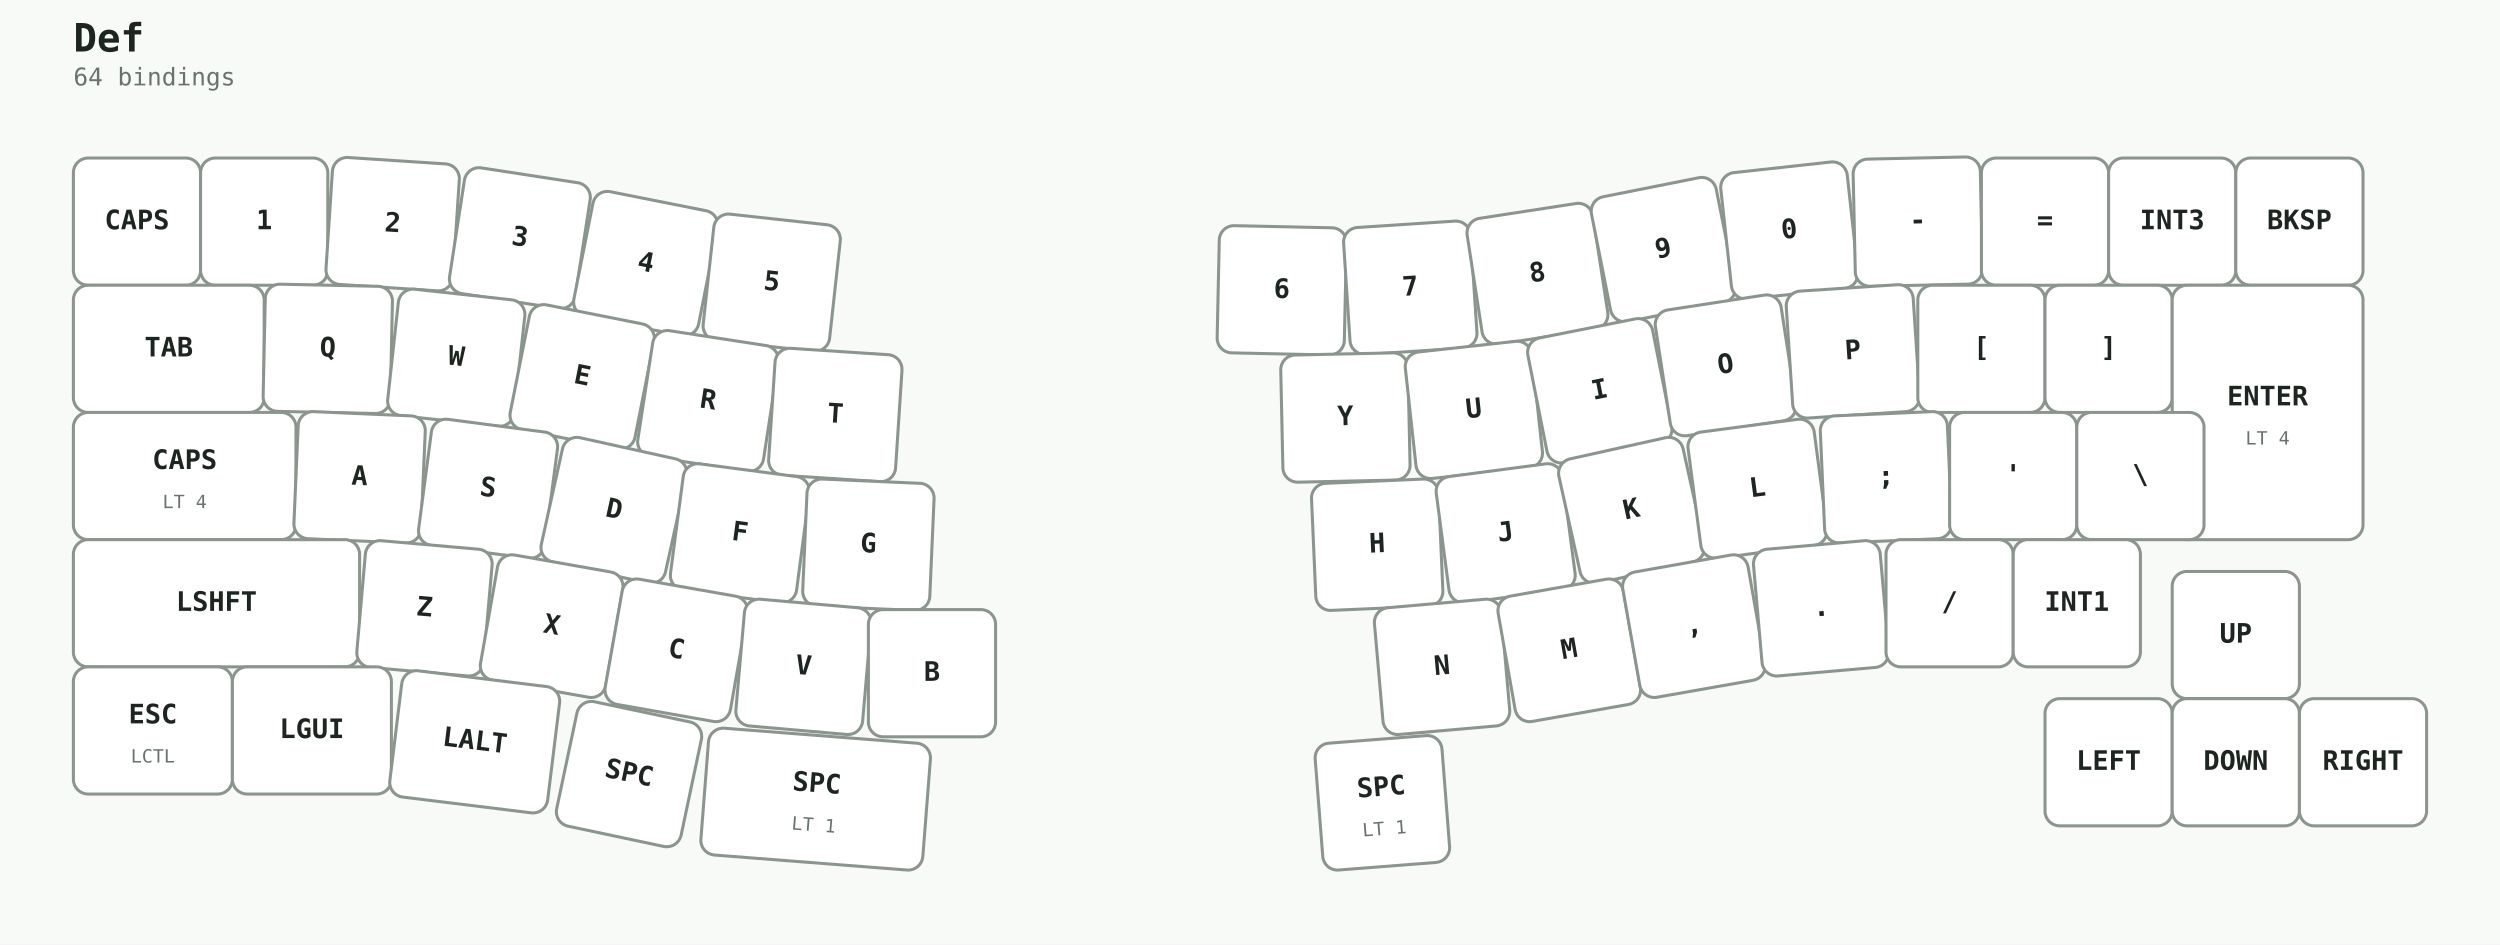
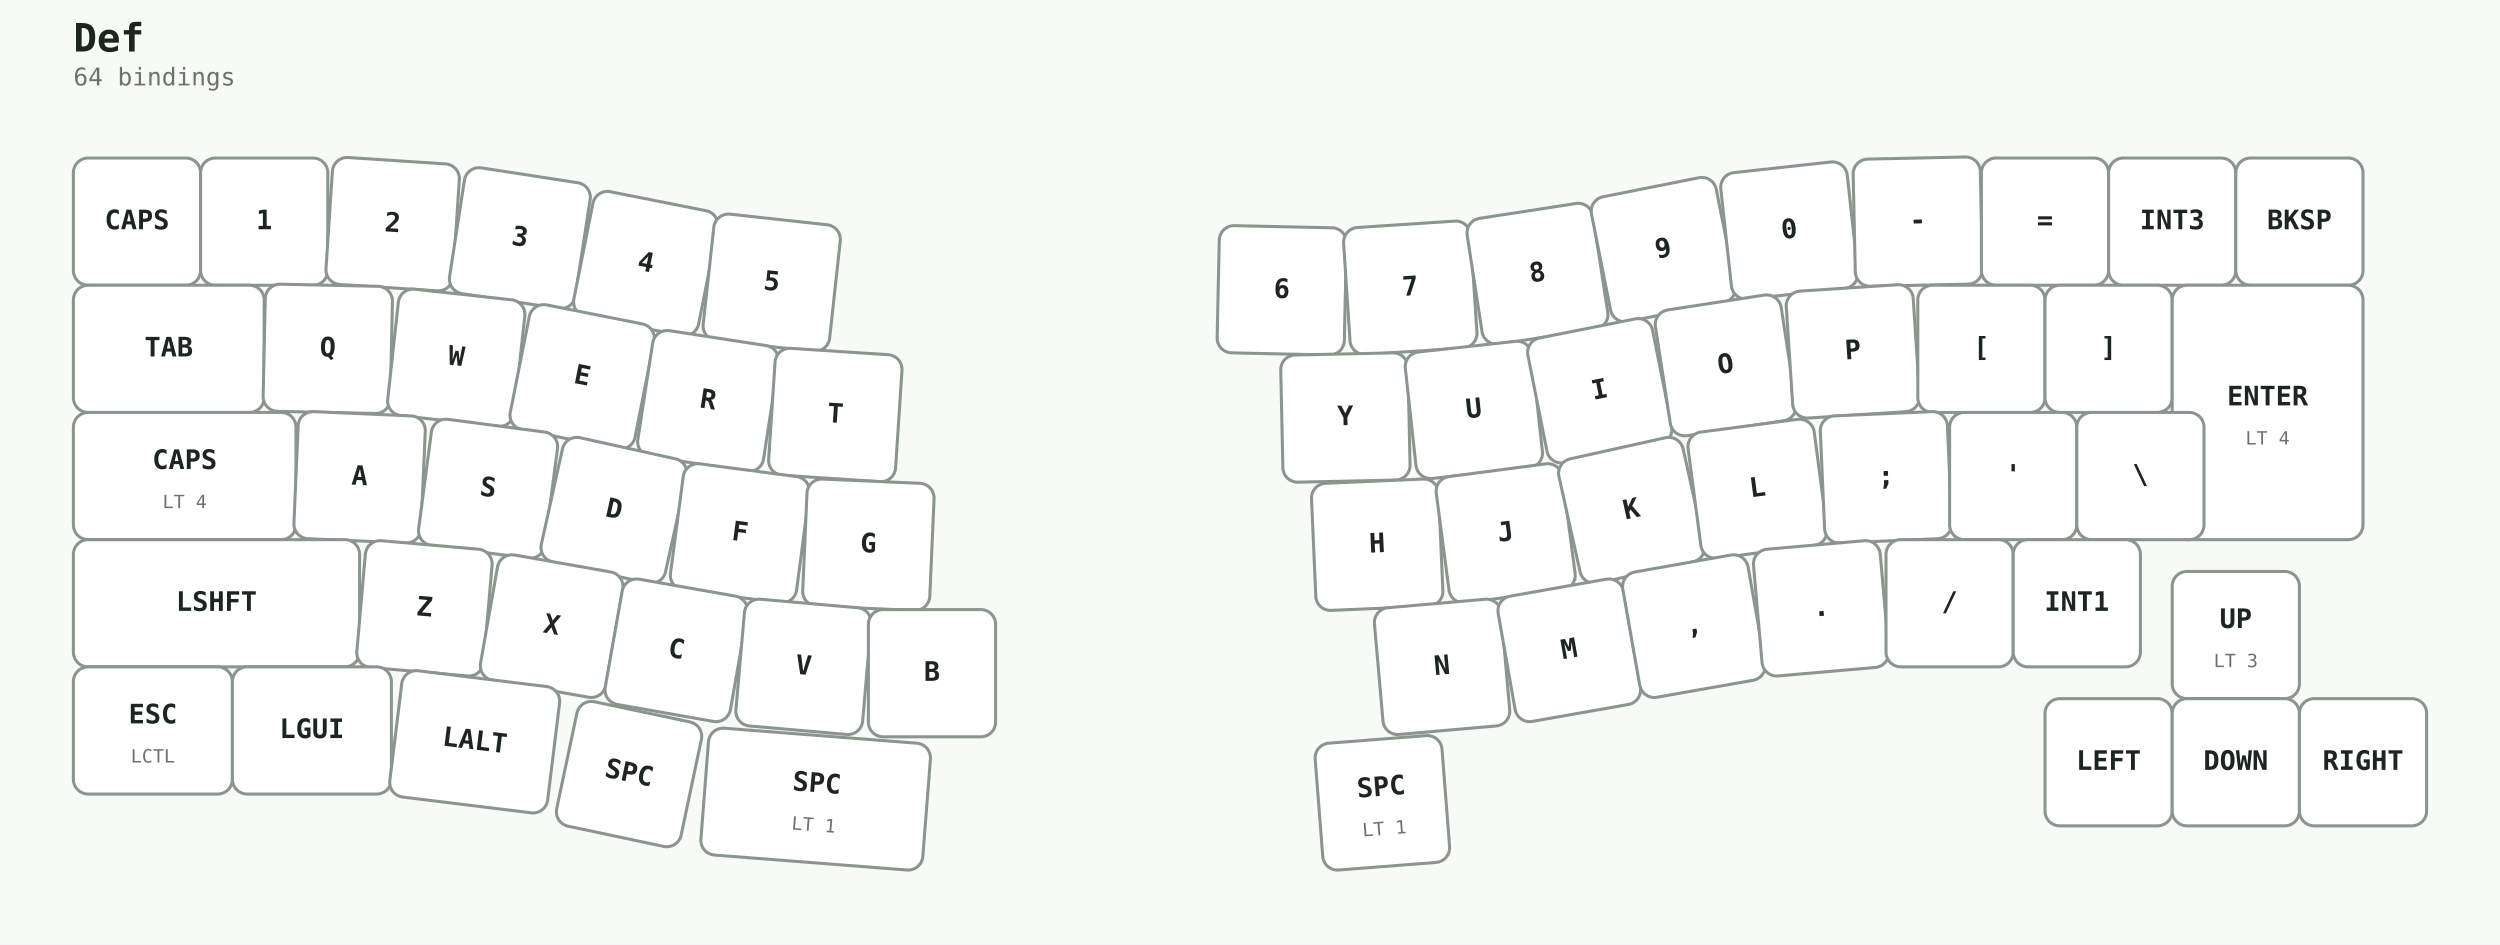
<svg xmlns="http://www.w3.org/2000/svg" width="1022" height="386.132" viewBox="0 0 1022 386.132" class="physical-layout">
  <style>
svg.physical-layout { font-family: ui-monospace, SFMono-Regular, Consolas, monospace; background: #f8faf7; color: #1d2520; }
.key rect { fill: #ffffff; stroke: #8a958d; stroke-width: 1.25; }
.key text { text-anchor: middle; dominant-baseline: middle; fill: #1d2520; }
.key .tap { font-size: 11px; font-weight: 700; }
.key .hold, .key .matrix { font-size: 7.5px; fill: #69736c; }
.key.transparent rect { fill: #f3f5f2; stroke-dasharray: 4 3; }
.key.transparent text { fill: #9aa39d; }
.key.none rect { fill: #ecefed; }
.module rect, .module circle { fill: #e8f1f2; stroke: #527a82; stroke-width: 1.25; stroke-dasharray: 5 3; }
.module-trackball circle, .module-rotary-encoder circle { fill: #edf4e8; stroke: #6e8a52; stroke-dasharray: none; }
.module text { text-anchor: middle; dominant-baseline: middle; fill: #24434a; }
.module .module-label { font-size: 10px; font-weight: 700; }
.module .module-type { font-size: 7.5px; fill: #527a82; }
.combo polyline { fill: none; stroke: #d46f2c; stroke-width: 2.4; stroke-linecap: round; stroke-linejoin: round; opacity: 0.92; }
.combo .combo-dot { fill: #d46f2c; stroke: #ffffff; stroke-width: 1.2; }
.combo .combo-label-bg { fill: #fff4df; stroke: #d46f2c; stroke-width: 1.1; }
.combo .combo-label { font-size: 9px; font-weight: 700; text-anchor: middle; dominant-baseline: middle; fill: #6f330f; }
.title { font-size: 16px; font-weight: 700; text-anchor: start; dominant-baseline: hanging; fill: #1d2520; }
.subtitle { font-size: 10px; fill: #69736c; text-anchor: start; dominant-baseline: hanging; }
.origin { fill: #d1495b; opacity: 0.75; }
</style>
  <rect width="100%" height="100%" fill="#f8faf7" />
  <g class="layer layer-default_layer" transform="translate(0 0)">
    <text class="title" x="30" y="10">Def</text>
    <text class="subtitle" x="30" y="28">64 bindings</text>
    <g class="key keypos-0 " transform="translate(30 64.605) rotate(0 0 0)">
      <rect x="0" y="0" width="52" height="52" rx="6" ry="6" />
      <text class="tap" x="26" y="26">CAPS</text>
    </g>
    <g class="key keypos-1 " transform="translate(82 64.605) rotate(0 -52 0)">
      <rect x="0" y="0" width="52" height="52" rx="6" ry="6" />
      <text class="tap" x="26" y="26">1</text>
    </g>
    <g class="key keypos-2 " transform="translate(134.52 65.645) rotate(3.75 26 26)">
      <rect x="0" y="0" width="52" height="52" rx="6" ry="6" />
      <text class="tap" x="26" y="26">2</text>
    </g>
    <g class="key keypos-3 " transform="translate(186.52 71.365) rotate(8.75 26 26)">
      <rect x="0" y="0" width="52" height="52" rx="6" ry="6" />
      <text class="tap" x="26" y="26">3</text>
    </g>
    <g class="key keypos-4 " transform="translate(238 81.765) rotate(11.25 26 26)">
      <rect x="0" y="0" width="52" height="52" rx="6" ry="6" />
      <text class="tap" x="26" y="26">4</text>
    </g>
    <g class="key keypos-5 " transform="translate(289.48 89.565) rotate(6.25 26 26)">
      <rect x="0" y="0" width="52" height="52" rx="6" ry="6" />
      <text class="tap" x="26" y="26">5</text>
    </g>
    <g class="key keypos-6 " transform="translate(498 92.685) rotate(1.25 26 26)">
      <rect x="0" y="0" width="52" height="52" rx="6" ry="6" />
      <text class="tap" x="26" y="26">6</text>
    </g>
    <g class="key keypos-7 " transform="translate(550.52 91.645) rotate(-3.75 26 26)">
      <rect x="0" y="0" width="52" height="52" rx="6" ry="6" />
      <text class="tap" x="26" y="26">7</text>
    </g>
    <g class="key keypos-8 " transform="translate(602.52 85.925) rotate(-8.75 26 26)">
      <rect x="0" y="0" width="52" height="52" rx="6" ry="6" />
      <text class="tap" x="26" y="26">8</text>
    </g>
    <g class="key keypos-9 " transform="translate(654 76.045) rotate(-11.25 26 26)">
      <rect x="0" y="0" width="52" height="52" rx="6" ry="6" />
      <text class="tap" x="26" y="26">9</text>
    </g>
    <g class="key keypos-10 " transform="translate(705.48 68.245) rotate(-6.25 26 26)">
      <rect x="0" y="0" width="52" height="52" rx="6" ry="6" />
      <text class="tap" x="26" y="26">0</text>
    </g>
    <g class="key keypos-11 " transform="translate(758 64.605) rotate(-1.25 26 26)">
      <rect x="0" y="0" width="52" height="52" rx="6" ry="6" />
      <text class="tap" x="26" y="26">-</text>
    </g>
    <g class="key keypos-12 " transform="translate(810 64.605) rotate(0 -780 0)">
      <rect x="0" y="0" width="52" height="52" rx="6" ry="6" />
      <text class="tap" x="26" y="26">=</text>
    </g>
    <g class="key keypos-13 " transform="translate(862 64.605) rotate(0 -832 0)">
      <rect x="0" y="0" width="52" height="52" rx="6" ry="6" />
      <text class="tap" x="26" y="26">INT3</text>
    </g>
    <g class="key keypos-14 " transform="translate(914 64.605) rotate(0 -884 0)">
      <rect x="0" y="0" width="52" height="52" rx="6" ry="6" />
      <text class="tap" x="26" y="26">BKSP</text>
    </g>
    <g class="key keypos-15 " transform="translate(30 116.605) rotate(0 0 -52)">
      <rect x="0" y="0" width="78" height="52" rx="6" ry="6" />
      <text class="tap" x="39" y="26">TAB</text>
    </g>
    <g class="key keypos-16 " transform="translate(108 116.605) rotate(1.25 26 26)">
      <rect x="0" y="0" width="52" height="52" rx="6" ry="6" />
      <text class="tap" x="26" y="26">Q</text>
    </g>
    <g class="key keypos-17 " transform="translate(160.52 120.245) rotate(6.25 26 26)">
      <rect x="0" y="0" width="52" height="52" rx="6" ry="6" />
      <text class="tap" x="26" y="26">W</text>
    </g>
    <g class="key keypos-18 " transform="translate(212 128.045) rotate(11.25 26 26)">
      <rect x="0" y="0" width="52" height="52" rx="6" ry="6" />
      <text class="tap" x="26" y="26">E</text>
    </g>
    <g class="key keypos-19 " transform="translate(263.48 137.925) rotate(8.75 26 26)">
      <rect x="0" y="0" width="52" height="52" rx="6" ry="6" />
      <text class="tap" x="26" y="26">R</text>
    </g>
    <g class="key keypos-20 " transform="translate(315.48 143.645) rotate(3.75 26 26)">
      <rect x="0" y="0" width="52" height="52" rx="6" ry="6" />
      <text class="tap" x="26" y="26">T</text>
    </g>
    <g class="key keypos-21 " transform="translate(524 144.685) rotate(-1.25 26 26)">
      <rect x="0" y="0" width="52" height="52" rx="6" ry="6" />
      <text class="tap" x="26" y="26">Y</text>
    </g>
    <g class="key keypos-22 " transform="translate(576.52 141.565) rotate(-6.25 26 26)">
      <rect x="0" y="0" width="52" height="52" rx="6" ry="6" />
      <text class="tap" x="26" y="26">U</text>
    </g>
    <g class="key keypos-23 " transform="translate(628 133.765) rotate(-11.25 26 26)">
      <rect x="0" y="0" width="52" height="52" rx="6" ry="6" />
      <text class="tap" x="26" y="26">I</text>
    </g>
    <g class="key keypos-24 " transform="translate(679.48 123.365) rotate(-8.75 26 26)">
      <rect x="0" y="0" width="52" height="52" rx="6" ry="6" />
      <text class="tap" x="26" y="26">O</text>
    </g>
    <g class="key keypos-25 " transform="translate(731.48 117.645) rotate(-3.75 26 26)">
      <rect x="0" y="0" width="52" height="52" rx="6" ry="6" />
      <text class="tap" x="26" y="26">P</text>
    </g>
    <g class="key keypos-26 " transform="translate(784 116.605) rotate(0 -754 -52)">
      <rect x="0" y="0" width="52" height="52" rx="6" ry="6" />
      <text class="tap" x="26" y="26">[</text>
    </g>
    <g class="key keypos-27 " transform="translate(836 116.605) rotate(0 -806 -52)">
      <rect x="0" y="0" width="52" height="52" rx="6" ry="6" />
      <text class="tap" x="26" y="26">]</text>
    </g>
    <g class="key keypos-28 " transform="translate(888 116.605) rotate(0 -858 -52)">
      <rect x="0" y="0" width="78" height="104" rx="6" ry="6" />
      <text class="tap" x="39" y="46">ENTER</text>
      <text class="hold" x="39" y="63">LT 4</text>
    </g>
    <g class="key keypos-29 " transform="translate(30 168.605) rotate(0 0 -104)">
      <rect x="0" y="0" width="91" height="52" rx="6" ry="6" />
      <text class="tap" x="45.5" y="20">CAPS</text>
      <text class="hold" x="45.5" y="37">LT 4</text>
    </g>
    <g class="key keypos-30 " transform="translate(121 169.125) rotate(2.5 26 26)">
      <rect x="0" y="0" width="52" height="52" rx="6" ry="6" />
      <text class="tap" x="26" y="26">A</text>
    </g>
    <g class="key keypos-31 " transform="translate(173.52 173.805) rotate(7.5 26 26)">
      <rect x="0" y="0" width="52" height="52" rx="6" ry="6" />
      <text class="tap" x="26" y="26">S</text>
    </g>
    <g class="key keypos-32 " transform="translate(225 182.645) rotate(12.5 26 26)">
      <rect x="0" y="0" width="52" height="52" rx="6" ry="6" />
      <text class="tap" x="26" y="26">D</text>
    </g>
    <g class="key keypos-33 " transform="translate(276.48 192.005) rotate(7.5 26 26)">
      <rect x="0" y="0" width="52" height="52" rx="6" ry="6" />
      <text class="tap" x="26" y="26">F</text>
    </g>
    <g class="key keypos-34 " transform="translate(329 196.685) rotate(2.5 26 26)">
      <rect x="0" y="0" width="52" height="52" rx="6" ry="6" />
      <text class="tap" x="26" y="26">G</text>
    </g>
    <g class="key keypos-35 " transform="translate(537 196.685) rotate(-2.5 26 26)">
      <rect x="0" y="0" width="52" height="52" rx="6" ry="6" />
      <text class="tap" x="26" y="26">H</text>
    </g>
    <g class="key keypos-36 " transform="translate(589.52 192.005) rotate(-7.5 26 26)">
      <rect x="0" y="0" width="52" height="52" rx="6" ry="6" />
      <text class="tap" x="26" y="26">J</text>
    </g>
    <g class="key keypos-37 " transform="translate(641 182.645) rotate(-12.5 26 26)">
      <rect x="0" y="0" width="52" height="52" rx="6" ry="6" />
      <text class="tap" x="26" y="26">K</text>
    </g>
    <g class="key keypos-38 " transform="translate(692.48 173.805) rotate(-7.5 26 26)">
      <rect x="0" y="0" width="52" height="52" rx="6" ry="6" />
      <text class="tap" x="26" y="26">L</text>
    </g>
    <g class="key keypos-39 " transform="translate(745 169.125) rotate(-2.5 26 26)">
      <rect x="0" y="0" width="52" height="52" rx="6" ry="6" />
      <text class="tap" x="26" y="26">;</text>
    </g>
    <g class="key keypos-40 " transform="translate(797 168.605) rotate(0 -767 -104)">
      <rect x="0" y="0" width="52" height="52" rx="6" ry="6" />
      <text class="tap" x="26" y="26">'</text>
    </g>
    <g class="key keypos-41 " transform="translate(849 168.605) rotate(0 -819 -104)">
      <rect x="0" y="0" width="52" height="52" rx="6" ry="6" />
      <text class="tap" x="26" y="26">\</text>
    </g>
    <g class="key keypos-42 " transform="translate(30 220.605) rotate(0 0 -156)">
      <rect x="0" y="0" width="117" height="52" rx="6" ry="6" />
      <text class="tap" x="58.5" y="26">LSHFT</text>
    </g>
    <g class="key keypos-43 " transform="translate(147.52 222.685) rotate(5 26 26)">
      <rect x="0" y="0" width="52" height="52" rx="6" ry="6" />
      <text class="tap" x="26" y="26">Z</text>
    </g>
    <g class="key keypos-44 " transform="translate(199.52 229.965) rotate(10 26 26)">
      <rect x="0" y="0" width="52" height="52" rx="6" ry="6" />
      <text class="tap" x="26" y="26">X</text>
    </g>
    <g class="key keypos-45 " transform="translate(250.48 239.845) rotate(10 26 26)">
      <rect x="0" y="0" width="52" height="52" rx="6" ry="6" />
      <text class="tap" x="26" y="26">C</text>
    </g>
    <g class="key keypos-46 " transform="translate(302.48 246.605) rotate(5 26 26)">
      <rect x="0" y="0" width="52" height="52" rx="6" ry="6" />
      <text class="tap" x="26" y="26">V</text>
    </g>
    <g class="key keypos-47 " transform="translate(355 249.205) rotate(0 -325 -184.6)">
      <rect x="0" y="0" width="52" height="52" rx="6" ry="6" />
      <text class="tap" x="26" y="26">B</text>
    </g>
    <g class="key keypos-48 " transform="translate(563.52 246.605) rotate(-5 26 26)">
      <rect x="0" y="0" width="52" height="52" rx="6" ry="6" />
      <text class="tap" x="26" y="26">N</text>
    </g>
    <g class="key keypos-49 " transform="translate(615.52 239.845) rotate(-10 26 26)">
      <rect x="0" y="0" width="52" height="52" rx="6" ry="6" />
      <text class="tap" x="26" y="26">M</text>
    </g>
    <g class="key keypos-50 " transform="translate(666.48 229.965) rotate(-10 26 26)">
      <rect x="0" y="0" width="52" height="52" rx="6" ry="6" />
      <text class="tap" x="26" y="26">,</text>
    </g>
    <g class="key keypos-51 " transform="translate(718.48 222.685) rotate(-5 26 26)">
      <rect x="0" y="0" width="52" height="52" rx="6" ry="6" />
      <text class="tap" x="26" y="26">.</text>
    </g>
    <g class="key keypos-52 " transform="translate(771 220.605) rotate(0 -741 -156)">
      <rect x="0" y="0" width="52" height="52" rx="6" ry="6" />
      <text class="tap" x="26" y="26">/</text>
    </g>
    <g class="key keypos-53 " transform="translate(823 220.605) rotate(0 -793 -156)">
      <rect x="0" y="0" width="52" height="52" rx="6" ry="6" />
      <text class="tap" x="26" y="26">INT1</text>
    </g>
    <g class="key keypos-54 " transform="translate(888 233.605) rotate(0 -858 -169)">
      <rect x="0" y="0" width="52" height="52" rx="6" ry="6" />
-       <text class="tap" x="26" y="26">UP</text>
+       <text class="tap" x="26" y="20">UP</text>
+       <text class="hold" x="26" y="37">LT 3</text>
    </g>
    <g class="key keypos-55 " transform="translate(30 272.605) rotate(0 0 -208)">
      <rect x="0" y="0" width="65" height="52" rx="6" ry="6" />
      <text class="tap" x="32.5" y="20">ESC</text>
      <text class="hold" x="32.5" y="37">LCTL</text>
    </g>
    <g class="key keypos-56 " transform="translate(95 272.605) rotate(0 -65 -208)">
      <rect x="0" y="0" width="65" height="52" rx="6" ry="6" />
      <text class="tap" x="32.5" y="26">LGUI</text>
    </g>
    <g class="key keypos-57 " transform="translate(161.56 277.285) rotate(7 32.76 26)">
      <rect x="0" y="0" width="65" height="52" rx="6" ry="6" />
      <text class="tap" x="32.5" y="26">LALT</text>
    </g>
    <g class="key keypos-58 " transform="translate(199 296.005) rotate(11.95 68.64 176.8)">
      <rect x="0" y="0" width="52" height="52" rx="6" ry="6" />
      <text class="tap" x="26" y="26">SPC</text>
    </g>
    <g class="key keypos-59 " transform="translate(275.96 301.205) rotate(4.45 58.24 179.92)">
      <rect x="0" y="0" width="91" height="52" rx="6" ry="6" />
      <text class="tap" x="45.5" y="20">SPC</text>
      <text class="hold" x="45.5" y="37">LT 1</text>
    </g>
    <g class="key keypos-60 " transform="translate(551.04 301.205) rotate(-4.45 32.76 179.92)">
      <rect x="0" y="0" width="52" height="52" rx="6" ry="6" />
      <text class="tap" x="26" y="20">SPC</text>
      <text class="hold" x="26" y="37">LT 1</text>
    </g>
    <g class="key keypos-61 " transform="translate(836 285.605) rotate(0 -806 -221)">
      <rect x="0" y="0" width="52" height="52" rx="6" ry="6" />
      <text class="tap" x="26" y="26">LEFT</text>
    </g>
    <g class="key keypos-62 " transform="translate(888 285.605) rotate(0 -858 -221)">
      <rect x="0" y="0" width="52" height="52" rx="6" ry="6" />
      <text class="tap" x="26" y="26">DOWN</text>
    </g>
    <g class="key keypos-63 " transform="translate(940 285.605) rotate(0 -910 -221)">
      <rect x="0" y="0" width="52" height="52" rx="6" ry="6" />
      <text class="tap" x="26" y="26">RIGHT</text>
    </g>
  </g>
</svg>
